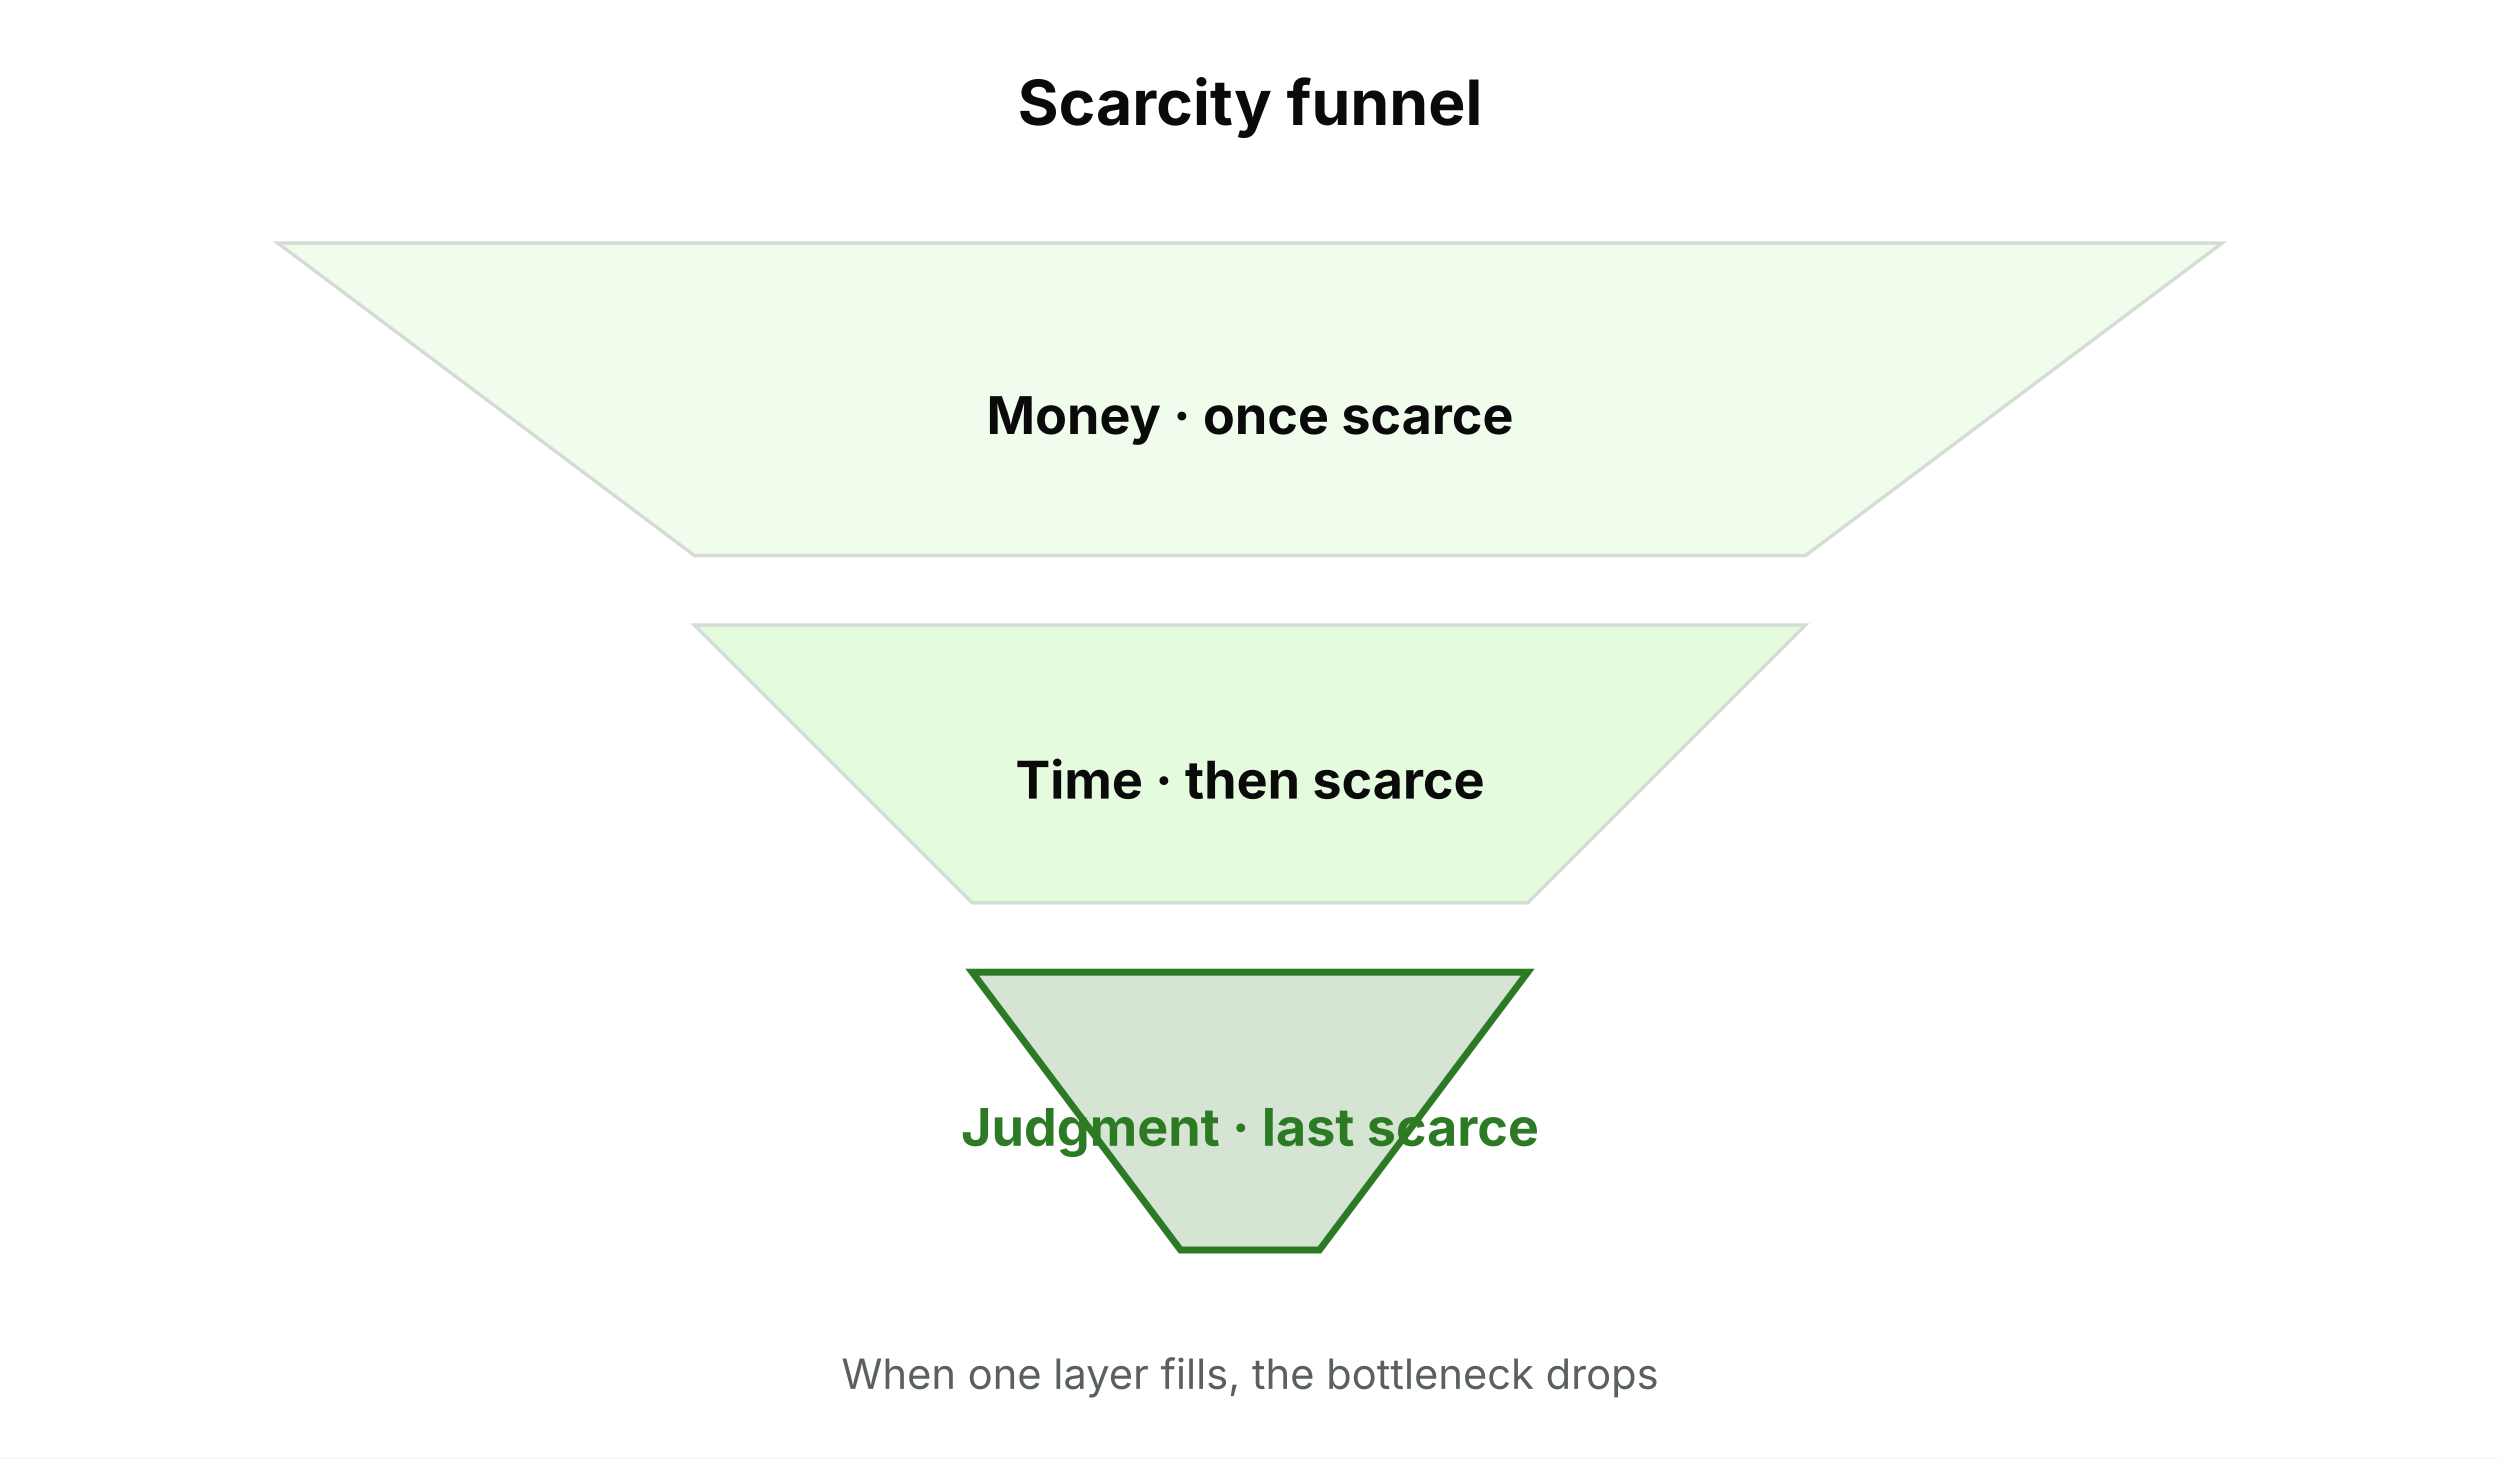
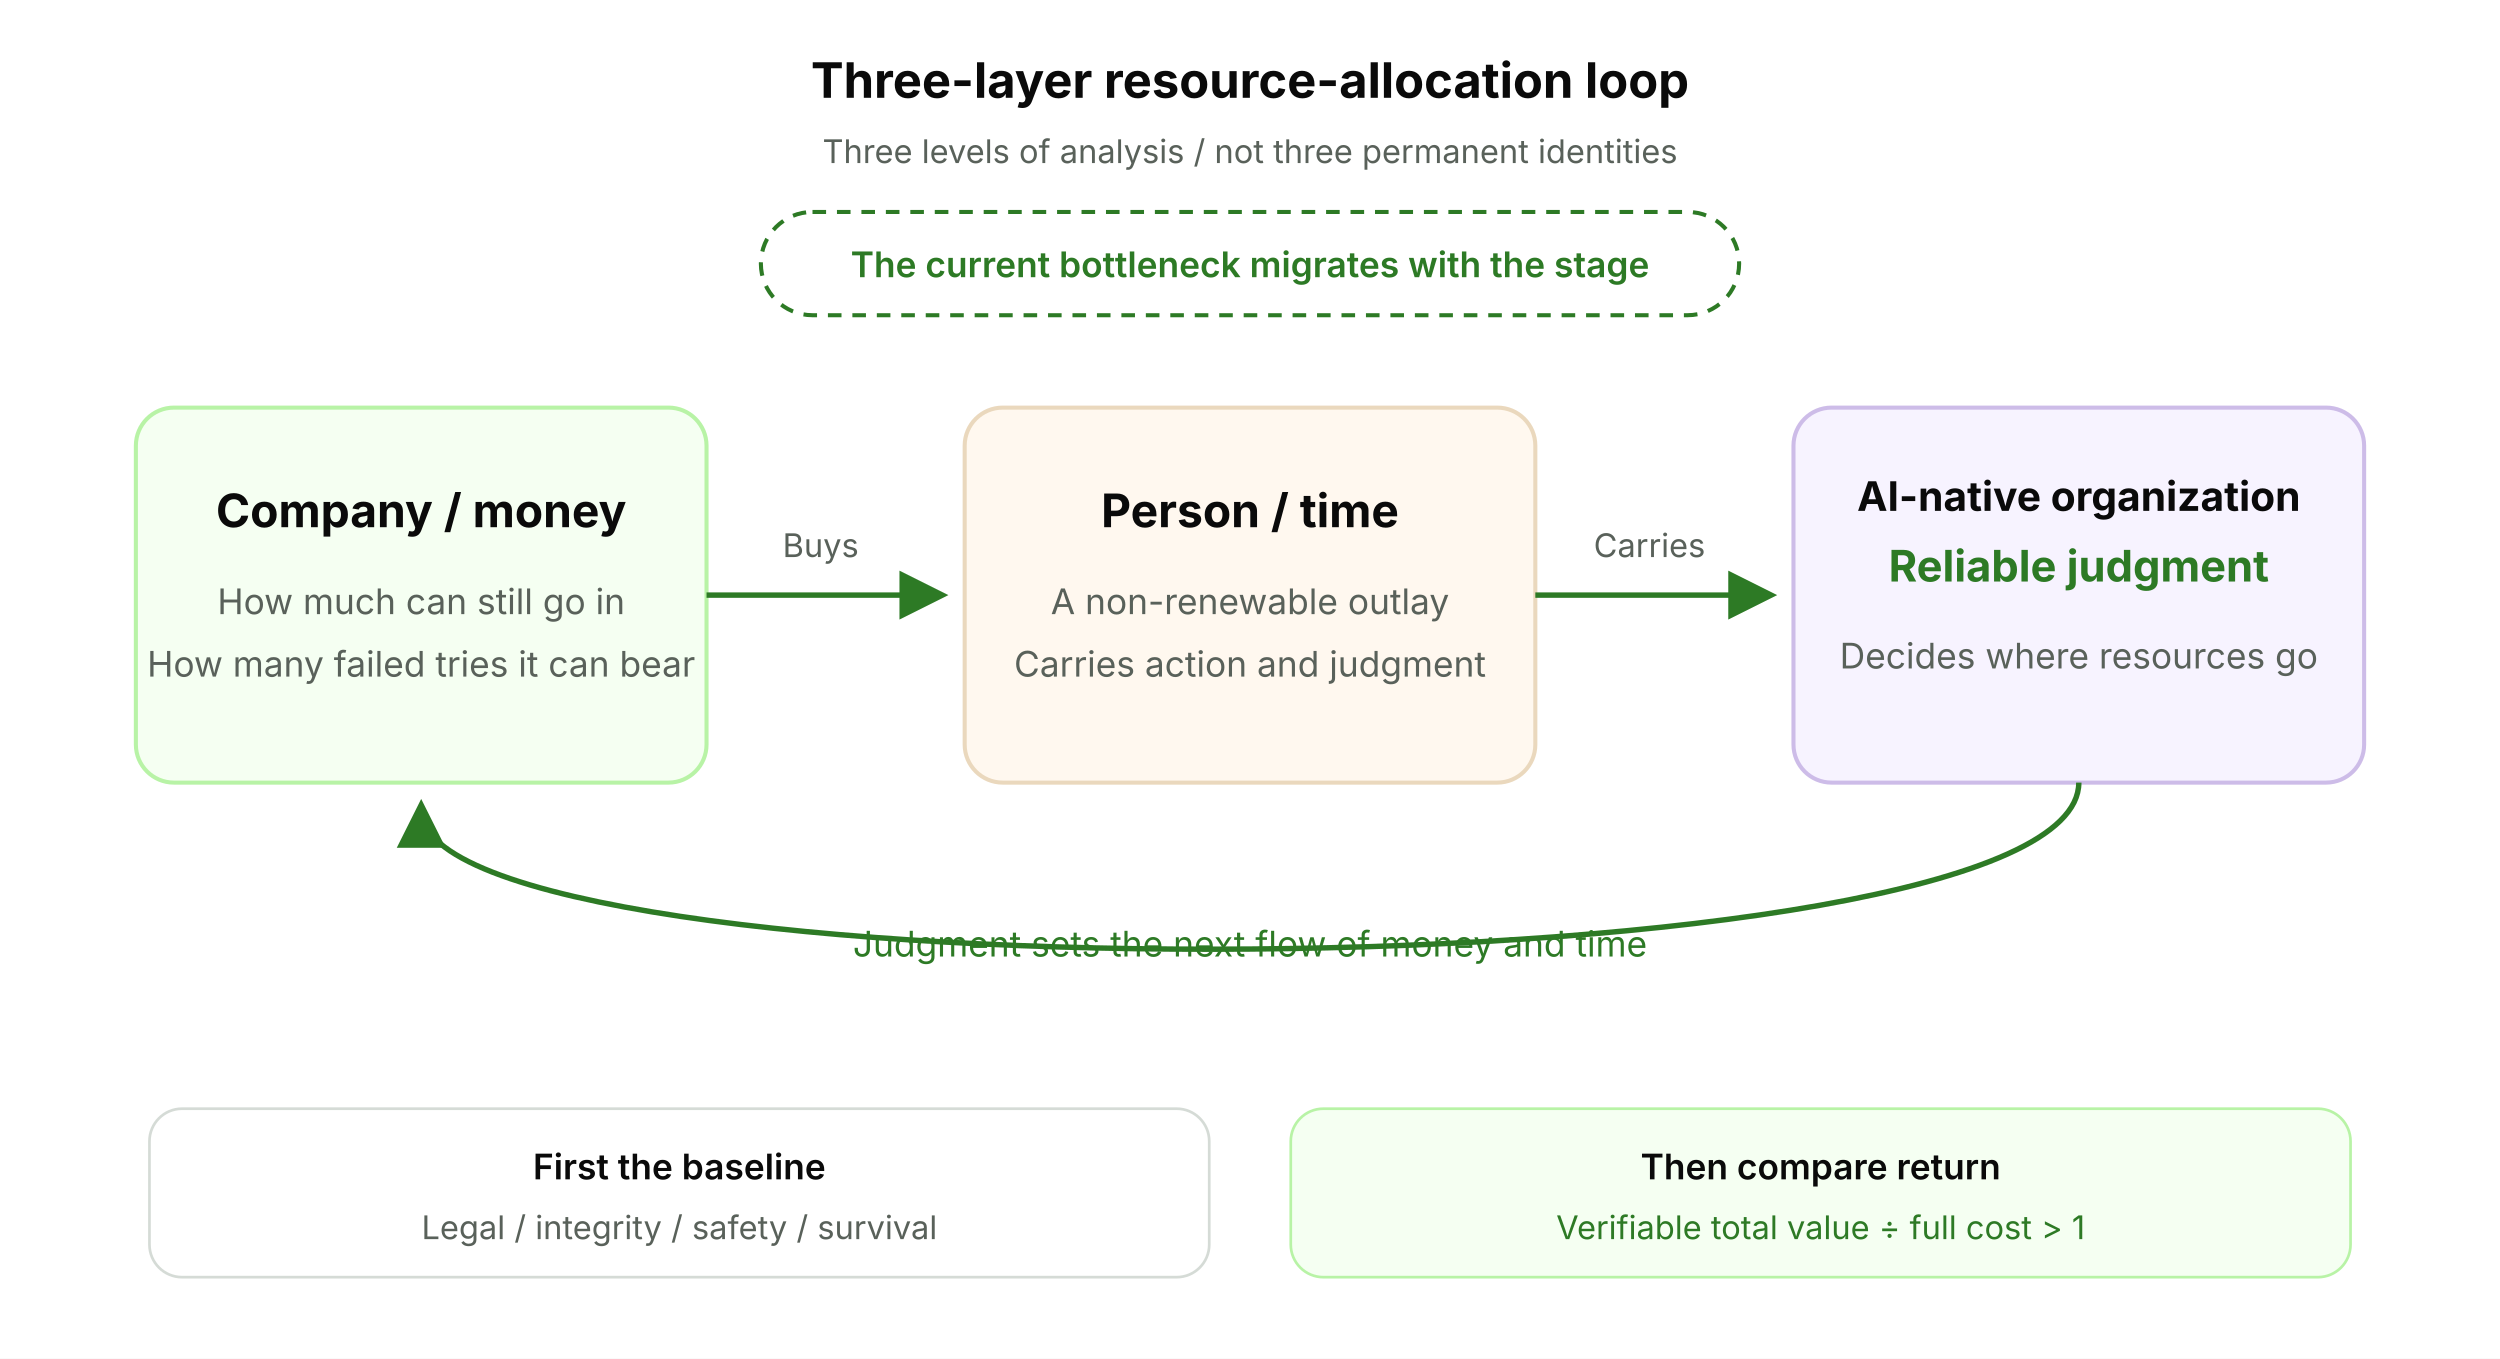
- <svg xmlns="http://www.w3.org/2000/svg" viewBox="0 0 720 420" role="img">
-   <rect width="720" height="420" fill="#fff" />
-   <text x="360" y="36" text-anchor="middle" font-family="Inter, system-ui, sans-serif" font-size="18" font-weight="700" fill="#0a0a0a">Scarcity funnel</text>
-   <polygon points="80,70 640,70 520,160 200,160" fill="#6bed4a" fill-opacity="0.1" stroke="#d5dbd6" />
-   <text x="360" y="125" text-anchor="middle" font-family="Inter, system-ui, sans-serif" font-size="15" font-weight="700" fill="#0a0a0a">Money · once scarce</text>
-   <polygon points="200,180 520,180 440,260 280,260" fill="#6bed4a" fill-opacity="0.18" stroke="#d5dbd6" />
-   <text x="360" y="230" text-anchor="middle" font-family="Inter, system-ui, sans-serif" font-size="15" font-weight="700" fill="#0a0a0a">Time · then scarce</text>
-   <polygon points="280,280 440,280 380,360 340,360" fill="#2d7a25" fill-opacity="0.2" stroke="#2d7a25" stroke-width="2" />
-   <text x="360" y="330" text-anchor="middle" font-family="Inter, system-ui, sans-serif" font-size="15" font-weight="700" fill="#2d7a25">Judgment · last scarce</text>
-   <text x="360" y="400" text-anchor="middle" font-family="Inter, system-ui, sans-serif" font-size="12" fill="#59615a">When one layer fills, the bottleneck drops</text>
+ <svg xmlns="http://www.w3.org/2000/svg" viewBox="0 0 920 500" role="img" aria-labelledby="title desc">
+   <defs>
+     <marker id="arrow" markerWidth="9" markerHeight="9" refX="7" refY="4.5" orient="auto">
+       <path d="M0,0 L9,4.5 L0,9 Z" fill="#2d7a25" />
+     </marker>
+   </defs>
+   <rect width="920" height="500" fill="#ffffff" />
+   <text x="460" y="36" text-anchor="middle" font-family="Inter, system-ui, sans-serif" font-size="18" font-weight="700" fill="#0a0a0a">Three-layer resource-allocation loop</text>
+   <text x="460" y="60" text-anchor="middle" font-family="Inter, system-ui, sans-serif" font-size="12" fill="#59615a">Three levels of analysis / not three permanent identities</text>
+   <rect x="280" y="78" width="360" height="38" rx="19" fill="#ffffff" stroke="#2d7a25" stroke-width="1.5" stroke-dasharray="5 4" />
+   <text x="460" y="102" text-anchor="middle" font-family="Inter, system-ui, sans-serif" font-size="13" font-weight="600" fill="#2d7a25">The current bottleneck migrates with the stage</text>
+   <g font-family="Inter, system-ui, sans-serif">
+     <rect x="50" y="150" width="210" height="138" rx="14" fill="#f5fff2" stroke="#b8f3a6" stroke-width="1.5" />
+     <text x="155" y="194" text-anchor="middle" font-size="17" font-weight="700" fill="#0a0a0a">Company / money</text>
+     <text x="155" y="226" text-anchor="middle" font-size="13" fill="#59615a">How much can still go in</text>
+     <text x="155" y="249" text-anchor="middle" font-size="13" fill="#59615a">How many failed tries it can bear</text>
+     <rect x="355" y="150" width="210" height="138" rx="14" fill="#fff8ef" stroke="#ead8bd" stroke-width="1.5" />
+     <text x="460" y="194" text-anchor="middle" font-size="17" font-weight="700" fill="#0a0a0a">Person / time</text>
+     <text x="460" y="226" text-anchor="middle" font-size="13" fill="#59615a">A non-renewable outlay</text>
+     <text x="460" y="249" text-anchor="middle" font-size="13" fill="#59615a">Carries action and judgment</text>
+     <rect x="660" y="150" width="210" height="138" rx="14" fill="#f7f3ff" stroke="#cdbce8" stroke-width="1.5" />
+     <text x="765" y="188" text-anchor="middle" font-size="15" font-weight="700" fill="#0a0a0a">AI-native organization</text>
+     <text x="765" y="214" text-anchor="middle" font-size="16" font-weight="700" fill="#2d7a25">Reliable judgment</text>
+     <text x="765" y="246" text-anchor="middle" font-size="13" fill="#59615a">Decides where resources go</text>
+   </g>
+   <line x1="260" y1="219" x2="345" y2="219" stroke="#2d7a25" stroke-width="2" marker-end="url(#arrow)" />
+   <text x="302" y="205" text-anchor="middle" font-family="Inter, system-ui, sans-serif" font-size="12" fill="#59615a">Buys</text>
+   <line x1="565" y1="219" x2="650" y2="219" stroke="#2d7a25" stroke-width="2" marker-end="url(#arrow)" />
+   <text x="607" y="205" text-anchor="middle" font-family="Inter, system-ui, sans-serif" font-size="12" fill="#59615a">Carries</text>
+   <path d="M765,288 C765,368 155,368 155,298" fill="none" stroke="#2d7a25" stroke-width="2" marker-end="url(#arrow)" />
+   <text x="460" y="352" text-anchor="middle" font-family="Inter, system-ui, sans-serif" font-size="13" fill="#2d7a25">Judgment sets the next flow of money and time</text>
+   <rect x="55" y="408" width="390" height="62" rx="12" fill="#ffffff" stroke="#d5dbd6" />
+   <text x="250" y="434" text-anchor="middle" font-family="Inter, system-ui, sans-serif" font-size="13" font-weight="600" fill="#0a0a0a">First the baseline</text>
+   <text x="250" y="456" text-anchor="middle" font-family="Inter, system-ui, sans-serif" font-size="12" fill="#59615a">Legal / integrity / safety / survival</text>
+   <rect x="475" y="408" width="390" height="62" rx="12" fill="#f5fff2" stroke="#b8f3a6" />
+   <text x="670" y="434" text-anchor="middle" font-family="Inter, system-ui, sans-serif" font-size="13" font-weight="600" fill="#0a0a0a">Then compare return</text>
+   <text x="670" y="456" text-anchor="middle" font-family="Inter, system-ui, sans-serif" font-size="12" fill="#2d7a25">Verifiable total value ÷ full cost &gt; 1</text>
</svg>
